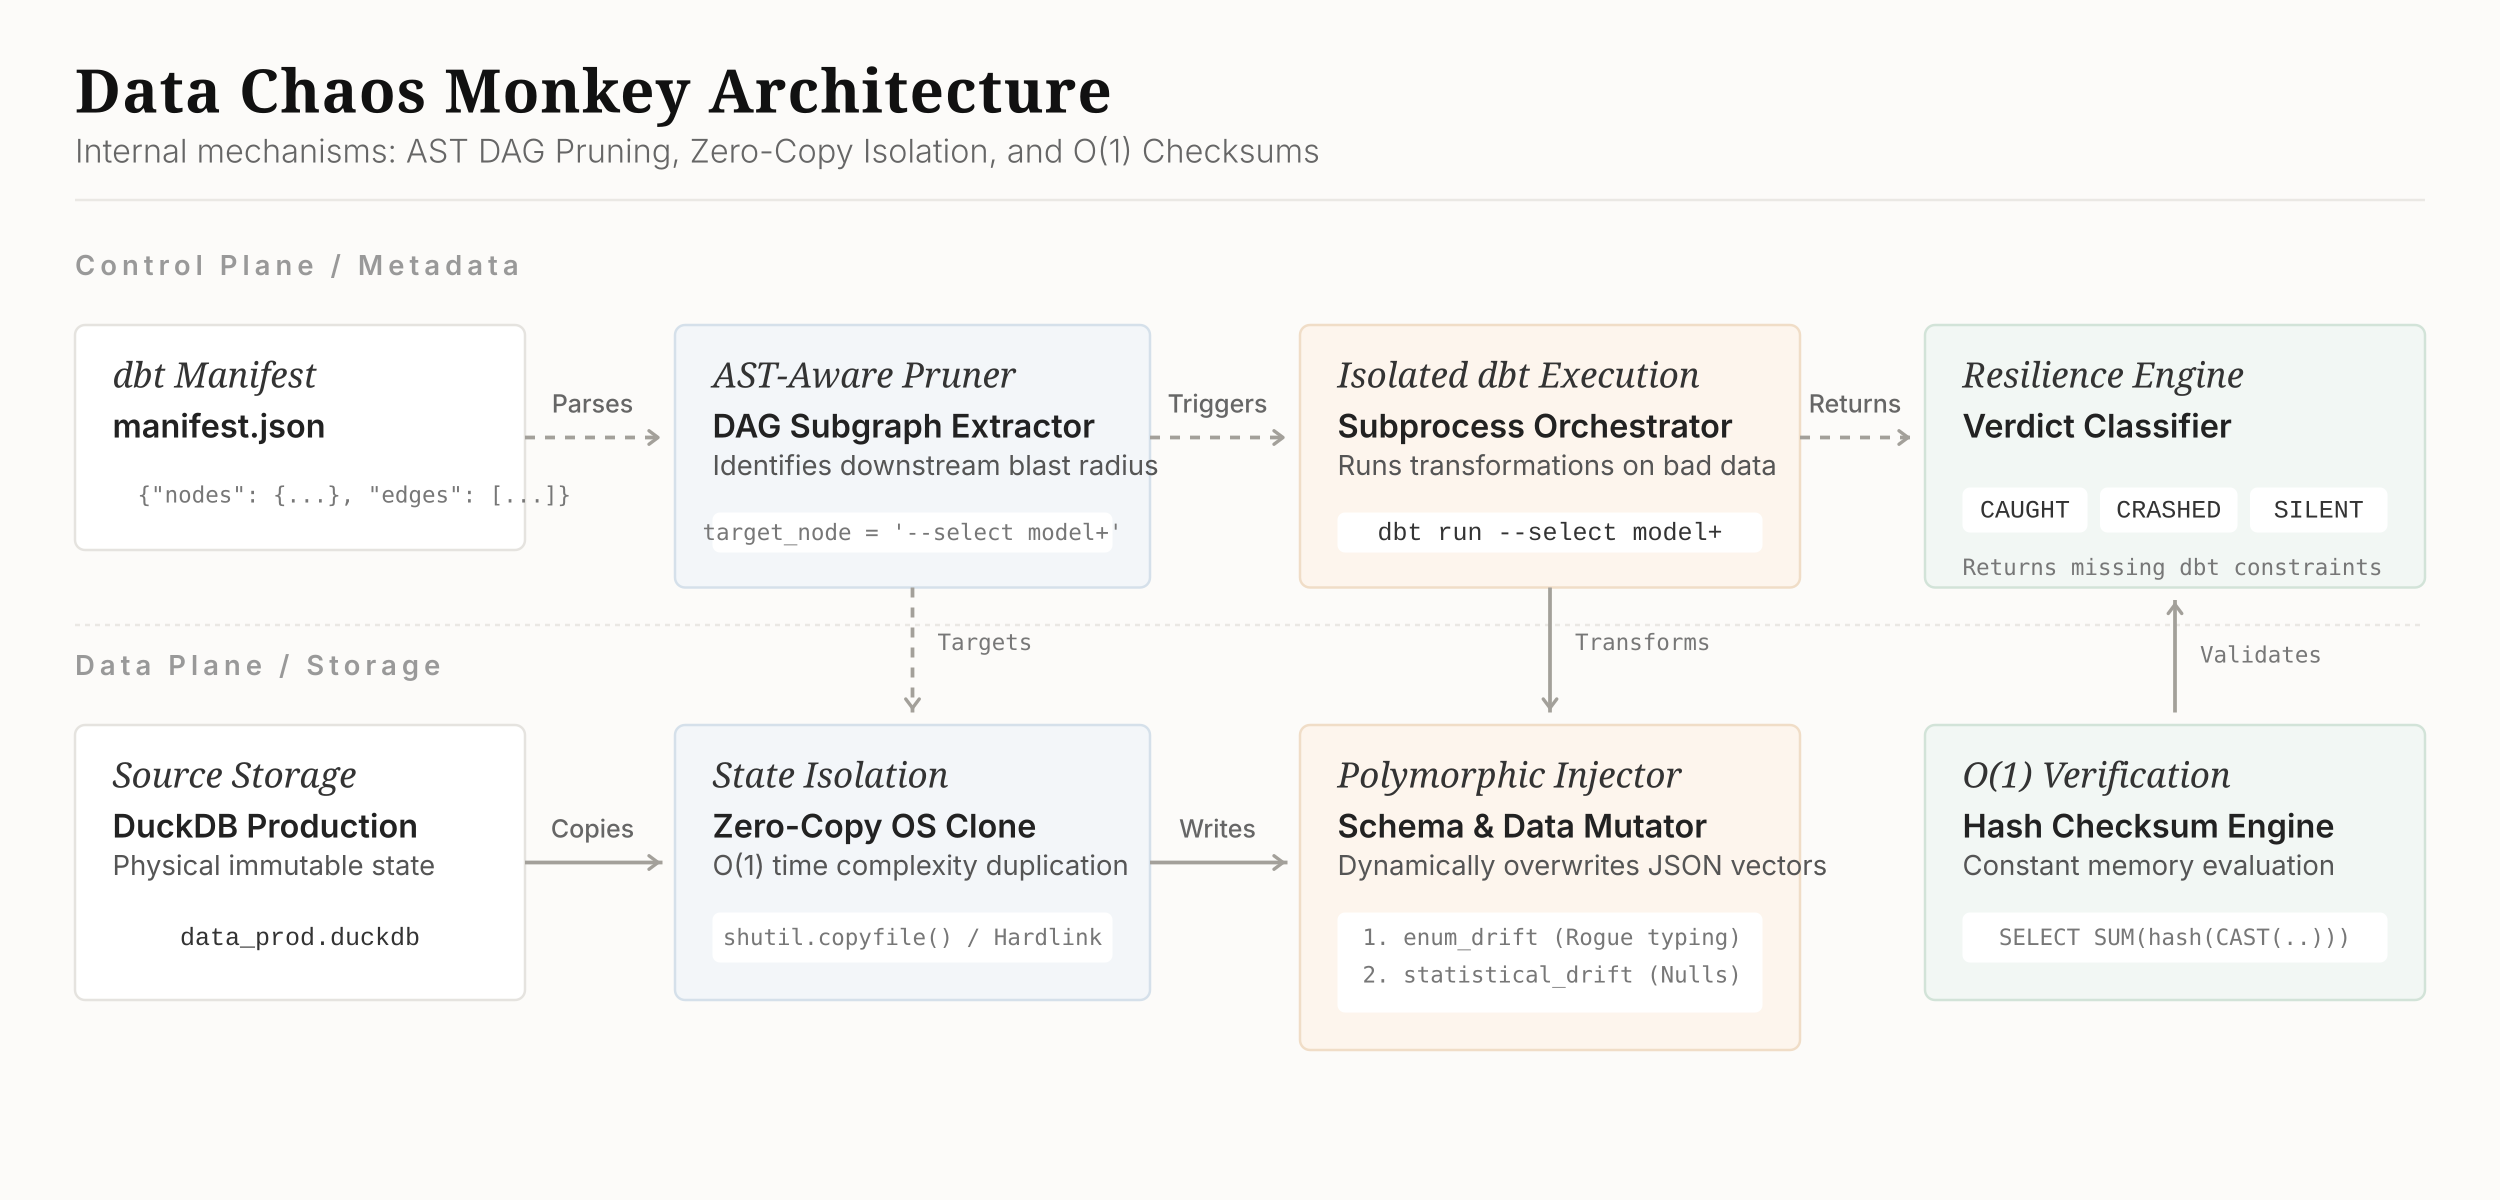
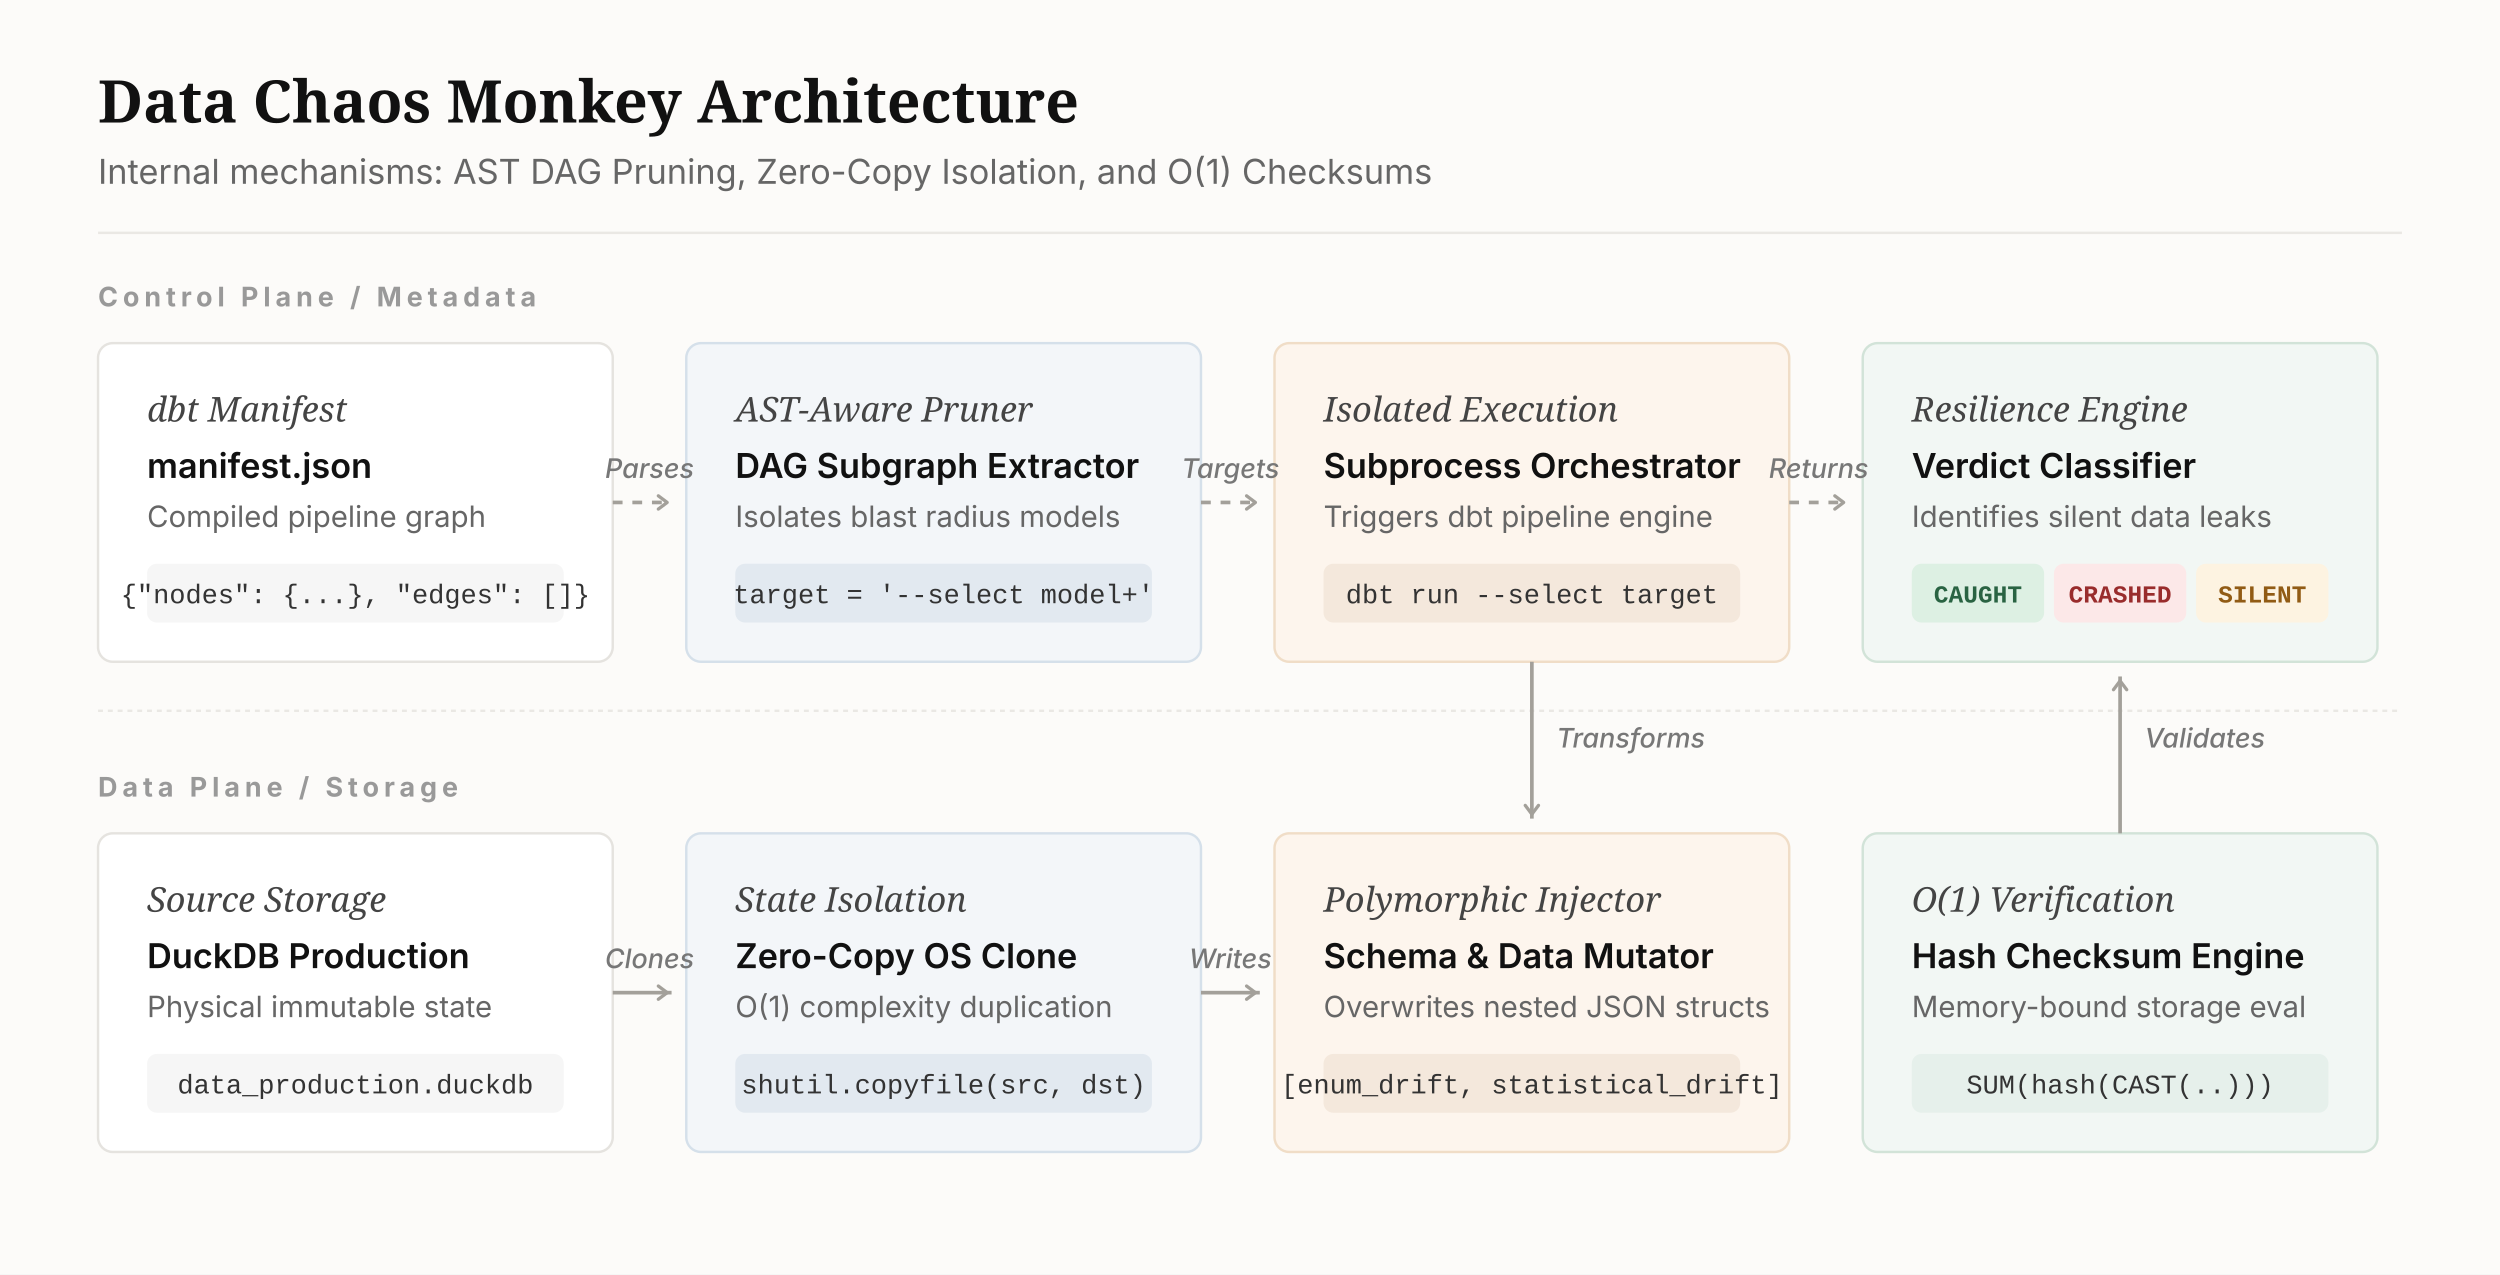
- <svg xmlns="http://www.w3.org/2000/svg" viewBox="0 0 1000 480">
+ <svg xmlns="http://www.w3.org/2000/svg" viewBox="0 0 1020 520">
  <defs>
    <style>
      .bg { fill: #FCFBF9; }
-       .main-title { font-family: "Georgia", serif; font-size: 24px; fill: #111; letter-spacing: 0.5px; font-weight: bold; }
-       .sub-title { font-family: -apple-system, BlinkMacSystemFont, sans-serif; font-size: 13px; fill: #666; font-weight: 300; }
-       .plane-title { font-family: -apple-system, BlinkMacSystemFont, sans-serif; font-size: 11px; fill: #999; letter-spacing: 2px; text-transform: uppercase; font-weight: 600; }
-       .group-title { font-family: "Georgia", serif; font-size: 14px; fill: #333; font-style: italic; }
-       .node-title { font-family: -apple-system, BlinkMacSystemFont, sans-serif; font-size: 13px; font-weight: 600; fill: #222; }
-       .node-desc { font-family: -apple-system, BlinkMacSystemFont, sans-serif; font-size: 11px; fill: #555; }
-       .code-bg { fill: #ffffff; stroke: none; rx: 3; }
-       .code-text { font-family: "SFMono-Regular", Consolas, "Liberation Mono", monospace; font-size: 10px; fill: #333; }
-       .micro-text { font-family: "SFMono-Regular", Consolas, monospace; font-size: 9px; fill: #777; }
+       .main-title { font-family: "Georgia", serif; font-size: 24px; fill: #111; font-weight: bold; }
+       .sub-title { font-family: -apple-system, BlinkMacSystemFont, sans-serif; font-size: 14px; fill: #666; font-weight: 400; }
+       .plane-title { font-family: -apple-system, BlinkMacSystemFont, sans-serif; font-size: 11px; fill: #999; letter-spacing: 2px; text-transform: uppercase; font-weight: 700; }
+       
+       .group-title { font-family: "Georgia", serif; font-size: 14px; fill: #444; font-style: italic; }
+       .node-title { font-family: -apple-system, BlinkMacSystemFont, sans-serif; font-size: 14px; font-weight: 600; fill: #111; }
+       .node-desc { font-family: -apple-system, BlinkMacSystemFont, sans-serif; font-size: 12px; fill: #666; }
+       
+       .code-bg { stroke: none; rx: 4; }
+       .code-text { font-family: "SFMono-Regular", Consolas, "Liberation Mono", monospace; font-size: 11px; fill: #333; }
+       .badge-text { font-family: "SFMono-Regular", Consolas, "Liberation Mono", monospace; font-size: 10px; font-weight: bold; }
+       
      .line { stroke: #A3A09A; stroke-width: 1.5; fill: none; marker-end: url(#arrow); }
      .line-dashed { stroke: #A3A09A; stroke-width: 1.5; fill: none; stroke-dasharray: 4, 4; marker-end: url(#arrow); }
-       .line-label { font-family: -apple-system, BlinkMacSystemFont, sans-serif; font-size: 10px; fill: #666; font-weight: 500; }
+       .line-label { font-family: -apple-system, BlinkMacSystemFont, sans-serif; font-size: 11px; fill: #777; font-weight: 500; font-style: italic; }
    </style>
    <marker id="arrow" viewBox="0 0 10 10" refX="8" refY="5" markerWidth="6" markerHeight="6" orient="auto-start-reverse">
      <polyline points="2,2 6,5 2,8" fill="none" stroke="#A3A09A" stroke-width="1.5" stroke-linecap="round" stroke-linejoin="round" />
    </marker>
  </defs>
  <rect width="100%" height="100%" class="bg" />
-   <text x="30" y="45" class="main-title">Data Chaos Monkey Architecture</text>
-   <text x="30" y="65" class="sub-title">Internal mechanisms: AST DAG Pruning, Zero-Copy Isolation, and O(1) Checksums</text>
-   <line x1="30" y1="80" x2="970" y2="80" stroke="#EAE8E4" stroke-width="1" />
-   <text x="30" y="110" class="plane-title">Control Plane / Metadata</text>
-   <line x1="30" y1="250" x2="970" y2="250" stroke="#EAE8E4" stroke-width="1" stroke-dasharray="2,2" />
-   <text x="30" y="270" class="plane-title">Data Plane / Storage</text>
-   <g transform="translate(30, 130)">
-     <rect width="180" height="90" fill="#FFFFFF" stroke="#E5E3DF" stroke-width="1" rx="4" />
-     <text x="15" y="25" class="group-title">dbt Manifest</text>
-     <text x="15" y="45" class="node-title">manifest.json</text>
-     <rect x="15" y="60" width="150" height="16" class="code-bg" fill="#F6F6F6" />
-     <text x="25" y="71" class="micro-text">{"nodes": {...}, "edges": [...]}</text>
+   <text x="40" y="50" class="main-title">Data Chaos Monkey Architecture</text>
+   <text x="40" y="75" class="sub-title">Internal mechanisms: AST DAG Pruning, Zero-Copy Isolation, and O(1) Checksums</text>
+   <line x1="40" y1="95" x2="980" y2="95" stroke="#EAE8E4" stroke-width="1" />
+   <text x="40" y="125" class="plane-title">Control Plane / Metadata</text>
+   <line x1="40" y1="290" x2="980" y2="290" stroke="#EAE8E4" stroke-width="1" stroke-dasharray="2,2" />
+   <text x="40" y="325" class="plane-title">Data Plane / Storage</text>
+   <g transform="translate(40, 140)">
+     <rect width="210" height="130" fill="#FFFFFF" stroke="#E5E3DF" stroke-width="1" rx="6" />
+     <text x="20" y="32" class="group-title">dbt Manifest</text>
+     <text x="20" y="55" class="node-title">manifest.json</text>
+     <text x="20" y="75" class="node-desc">Compiled pipeline graph</text>
+     <rect x="20" y="90" width="170" height="24" class="code-bg" fill="#F6F6F6" />
+     <text x="105" y="103" class="code-text" text-anchor="middle" dominant-baseline="middle">{"nodes": {...}, "edges": []}</text>
  </g>
-   <g transform="translate(30, 290)">
-     <rect width="180" height="110" fill="#FFFFFF" stroke="#E5E3DF" stroke-width="1" rx="4" />
-     <text x="15" y="25" class="group-title">Source Storage</text>
-     <text x="15" y="45" class="node-title">DuckDB Production</text>
-     <text x="15" y="60" class="node-desc">Physical immutable state</text>
-     <rect x="15" y="75" width="150" height="20" class="code-bg" fill="#F6F6F6" />
-     <text x="90" y="88" class="code-text" text-anchor="middle">data_prod.duckdb</text>
+   <g transform="translate(40, 340)">
+     <rect width="210" height="130" fill="#FFFFFF" stroke="#E5E3DF" stroke-width="1" rx="6" />
+     <text x="20" y="32" class="group-title">Source Storage</text>
+     <text x="20" y="55" class="node-title">DuckDB Production</text>
+     <text x="20" y="75" class="node-desc">Physical immutable state</text>
+     <rect x="20" y="90" width="170" height="24" class="code-bg" fill="#F6F6F6" />
+     <text x="105" y="103" class="code-text" text-anchor="middle" dominant-baseline="middle">data_production.duckdb</text>
  </g>
-   <g transform="translate(270, 130)">
-     <rect width="190" height="105" fill="#F3F6F9" stroke="#D5E0EA" stroke-width="1" rx="4" />
-     <text x="15" y="25" class="group-title">AST-Aware Pruner</text>
-     <text x="15" y="45" class="node-title">DAG Subgraph Extractor</text>
-     <text x="15" y="60" class="node-desc">Identifies downstream blast radius</text>
-     <rect x="15" y="75" width="160" height="16" class="code-bg" fill="#E2E9F0" />
-     <text x="95" y="86" class="micro-text" text-anchor="middle">target_node = '--select model+'</text>
+   <g transform="translate(280, 140)">
+     <rect width="210" height="130" fill="#F3F6F9" stroke="#D5E0EA" stroke-width="1" rx="6" />
+     <text x="20" y="32" class="group-title">AST-Aware Pruner</text>
+     <text x="20" y="55" class="node-title">DAG Subgraph Extractor</text>
+     <text x="20" y="75" class="node-desc">Isolates blast radius models</text>
+     <rect x="20" y="90" width="170" height="24" class="code-bg" fill="#E2E9F0" />
+     <text x="105" y="103" class="code-text" text-anchor="middle" dominant-baseline="middle">target = '--select model+'</text>
  </g>
-   <g transform="translate(270, 290)">
-     <rect width="190" height="110" fill="#F3F6F9" stroke="#D5E0EA" stroke-width="1" rx="4" />
-     <text x="15" y="25" class="group-title">State Isolation</text>
-     <text x="15" y="45" class="node-title">Zero-Copy OS Clone</text>
-     <text x="15" y="60" class="node-desc">O(1) time complexity duplication</text>
-     <rect x="15" y="75" width="160" height="20" class="code-bg" fill="#E2E9F0" />
-     <text x="95" y="88" class="micro-text" text-anchor="middle">shutil.copyfile() / Hardlink</text>
+   <g transform="translate(280, 340)">
+     <rect width="210" height="130" fill="#F3F6F9" stroke="#D5E0EA" stroke-width="1" rx="6" />
+     <text x="20" y="32" class="group-title">State Isolation</text>
+     <text x="20" y="55" class="node-title">Zero-Copy OS Clone</text>
+     <text x="20" y="75" class="node-desc">O(1) complexity duplication</text>
+     <rect x="20" y="90" width="170" height="24" class="code-bg" fill="#E2E9F0" />
+     <text x="105" y="103" class="code-text" text-anchor="middle" dominant-baseline="middle">shutil.copyfile(src, dst)</text>
  </g>
-   <g transform="translate(520, 130)">
-     <rect width="200" height="105" fill="#FDF5ED" stroke="#F0DDC7" stroke-width="1" rx="4" />
-     <text x="15" y="25" class="group-title">Isolated dbt Execution</text>
-     <text x="15" y="45" class="node-title">Subprocess Orchestrator</text>
-     <text x="15" y="60" class="node-desc">Runs transformations on bad data</text>
-     <rect x="15" y="75" width="170" height="16" class="code-bg" fill="#F4E8DC" />
-     <text x="100" y="86" class="code-text" text-anchor="middle">dbt run --select model+</text>
+   <g transform="translate(520, 140)">
+     <rect width="210" height="130" fill="#FDF5ED" stroke="#F0DDC7" stroke-width="1" rx="6" />
+     <text x="20" y="32" class="group-title">Isolated Execution</text>
+     <text x="20" y="55" class="node-title">Subprocess Orchestrator</text>
+     <text x="20" y="75" class="node-desc">Triggers dbt pipeline engine</text>
+     <rect x="20" y="90" width="170" height="24" class="code-bg" fill="#F4E8DC" />
+     <text x="105" y="103" class="code-text" text-anchor="middle" dominant-baseline="middle">dbt run --select target</text>
  </g>
-   <g transform="translate(520, 290)">
-     <rect width="200" height="130" fill="#FDF5ED" stroke="#F0DDC7" stroke-width="1" rx="4" />
-     <text x="15" y="25" class="group-title">Polymorphic Injector</text>
-     <text x="15" y="45" class="node-title">Schema &amp; Data Mutator</text>
-     <text x="15" y="60" class="node-desc">Dynamically overwrites JSON vectors</text>
-     <rect x="15" y="75" width="170" height="40" class="code-bg" fill="#F4E8DC" />
-     <text x="25" y="88" class="micro-text">1. enum_drift (Rogue typing)</text>
-     <text x="25" y="103" class="micro-text">2. statistical_drift (Nulls)</text>
+   <g transform="translate(520, 340)">
+     <rect width="210" height="130" fill="#FDF5ED" stroke="#F0DDC7" stroke-width="1" rx="6" />
+     <text x="20" y="32" class="group-title">Polymorphic Injector</text>
+     <text x="20" y="55" class="node-title">Schema &amp; Data Mutator</text>
+     <text x="20" y="75" class="node-desc">Overwrites nested JSON structs</text>
+     <rect x="20" y="90" width="170" height="24" class="code-bg" fill="#F4E8DC" />
+     <text x="105" y="103" class="code-text" text-anchor="middle" dominant-baseline="middle">[enum_drift, statistical_drift]</text>
  </g>
-   <g transform="translate(770, 130)">
-     <rect width="200" height="105" fill="#F2F7F4" stroke="#D2E3D8" stroke-width="1" rx="4" />
-     <text x="15" y="25" class="group-title">Resilience Engine</text>
-     <text x="15" y="45" class="node-title">Verdict Classifier</text>
-     <rect x="15" y="65" width="50" height="18" class="code-bg" fill="#DDF0E3" />
-     <text x="40" y="77" class="code-text" fill="#296342" text-anchor="middle">CAUGHT</text>
-     <rect x="70" y="65" width="55" height="18" class="code-bg" fill="#FCE8E8" />
-     <text x="97.5" y="77" class="code-text" fill="#992C2C" text-anchor="middle">CRASHED</text>
-     <rect x="130" y="65" width="55" height="18" class="code-bg" fill="#FDF3E1" />
-     <text x="157.5" y="77" class="code-text" fill="#915B14" text-anchor="middle">SILENT</text>
-     <text x="15" y="100" class="micro-text" fill="#444">Returns missing dbt constraints</text>
+   <g transform="translate(760, 140)">
+     <rect width="210" height="130" fill="#F2F7F4" stroke="#D2E3D8" stroke-width="1" rx="6" />
+     <text x="20" y="32" class="group-title">Resilience Engine</text>
+     <text x="20" y="55" class="node-title">Verdict Classifier</text>
+     <text x="20" y="75" class="node-desc">Identifies silent data leaks</text>
+     <rect x="20" y="90" width="54" height="24" class="code-bg" fill="#DDF0E3" />
+     <text x="47" y="103" class="badge-text" fill="#296342" text-anchor="middle" dominant-baseline="middle">CAUGHT</text>
+     <rect x="78" y="90" width="54" height="24" class="code-bg" fill="#FCE8E8" />
+     <text x="105" y="103" class="badge-text" fill="#992C2C" text-anchor="middle" dominant-baseline="middle">CRASHED</text>
+     <rect x="136" y="90" width="54" height="24" class="code-bg" fill="#FDF3E1" />
+     <text x="163" y="103" class="badge-text" fill="#915B14" text-anchor="middle" dominant-baseline="middle">SILENT</text>
  </g>
-   <g transform="translate(770, 290)">
-     <rect width="200" height="110" fill="#F2F7F4" stroke="#D2E3D8" stroke-width="1" rx="4" />
-     <text x="15" y="25" class="group-title">O(1) Verification</text>
-     <text x="15" y="45" class="node-title">Hash Checksum Engine</text>
-     <text x="15" y="60" class="node-desc">Constant memory evaluation</text>
-     <rect x="15" y="75" width="170" height="20" class="code-bg" fill="#E6F0EB" />
-     <text x="100" y="88" class="micro-text" text-anchor="middle">SELECT SUM(hash(CAST(..)))</text>
+   <g transform="translate(760, 340)">
+     <rect width="210" height="130" fill="#F2F7F4" stroke="#D2E3D8" stroke-width="1" rx="6" />
+     <text x="20" y="32" class="group-title">O(1) Verification</text>
+     <text x="20" y="55" class="node-title">Hash Checksum Engine</text>
+     <text x="20" y="75" class="node-desc">Memory-bound storage eval</text>
+     <rect x="20" y="90" width="170" height="24" class="code-bg" fill="#E6F0EB" />
+     <text x="105" y="103" class="code-text" text-anchor="middle" dominant-baseline="middle">SUM(hash(CAST(..)))</text>
  </g>
-   <path d="M 210 175 L 265 175" class="line-dashed" />
-   <text x="237" y="165" class="line-label" text-anchor="middle">Parses</text>
-   <path d="M 460 175 L 515 175" class="line-dashed" />
-   <text x="487" y="165" class="line-label" text-anchor="middle">Triggers</text>
-   <path d="M 720 175 L 765 175" class="line-dashed" />
-   <text x="742" y="165" class="line-label" text-anchor="middle">Returns</text>
-   <path d="M 210 345 L 265 345" class="line" />
-   <text x="237" y="335" class="line-label" text-anchor="middle">Copies</text>
-   <path d="M 460 345 L 515 345" class="line" />
-   <text x="487" y="335" class="line-label" text-anchor="middle">Writes</text>
-   <path d="M 365 235 L 365 285" class="line-dashed" />
-   <text x="375" y="260" class="micro-text">Targets</text>
-   <path d="M 620 235 L 620 285" class="line" />
-   <text x="630" y="260" class="micro-text">Transforms</text>
-   <path d="M 870 285 L 870 240" class="line" />
-   <text x="880" y="265" class="micro-text">Validates</text>
+   <path d="M 250 205 L 274 205" class="line-dashed" />
+   <text x="265" y="195" class="line-label" text-anchor="middle">Parses</text>
+   <path d="M 490 205 L 514 205" class="line-dashed" />
+   <text x="502" y="195" class="line-label" text-anchor="middle">Targets</text>
+   <path d="M 730 205 L 754 205" class="line-dashed" />
+   <text x="742" y="195" class="line-label" text-anchor="middle">Returns</text>
+   <path d="M 250 405 L 274 405" class="line" />
+   <text x="265" y="395" class="line-label" text-anchor="middle">Clones</text>
+   <path d="M 490 405 L 514 405" class="line" />
+   <text x="502" y="395" class="line-label" text-anchor="middle">Writes</text>
+   <path d="M 625 270 L 625 334" class="line" />
+   <text x="635" y="305" class="line-label">Transforms</text>
+   <path d="M 865 340 L 865 276" class="line" />
+   <text x="875" y="305" class="line-label">Validates</text>
</svg>
